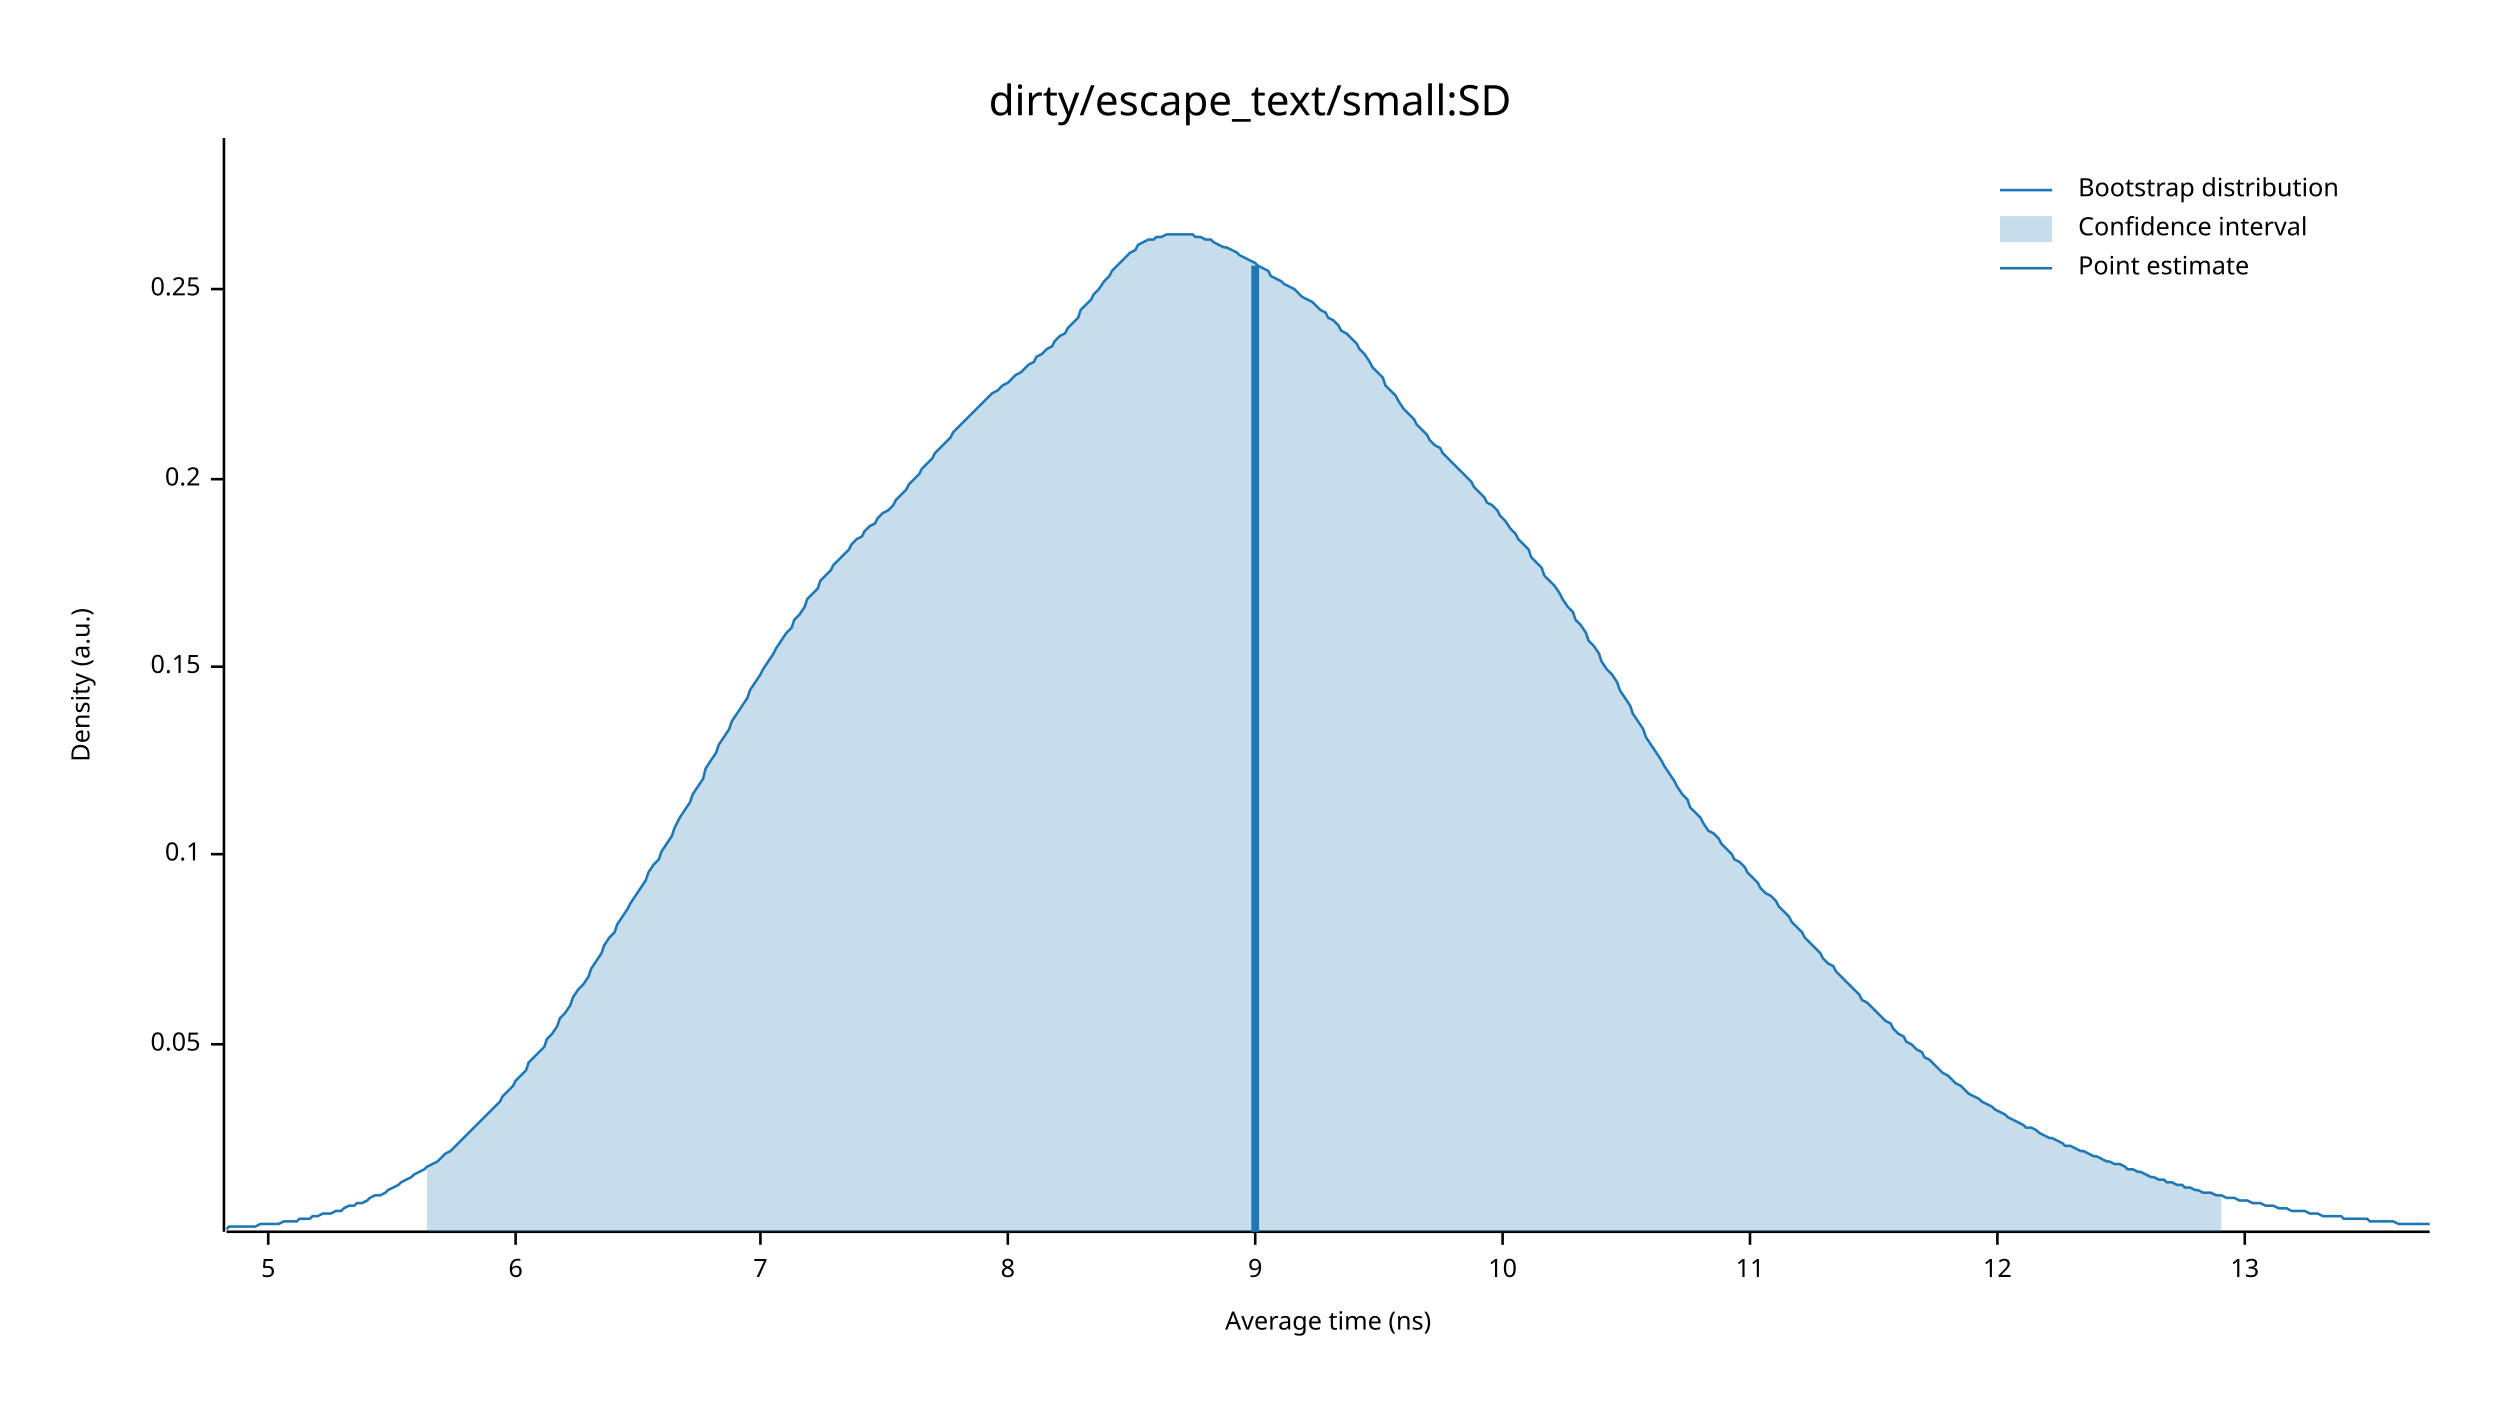
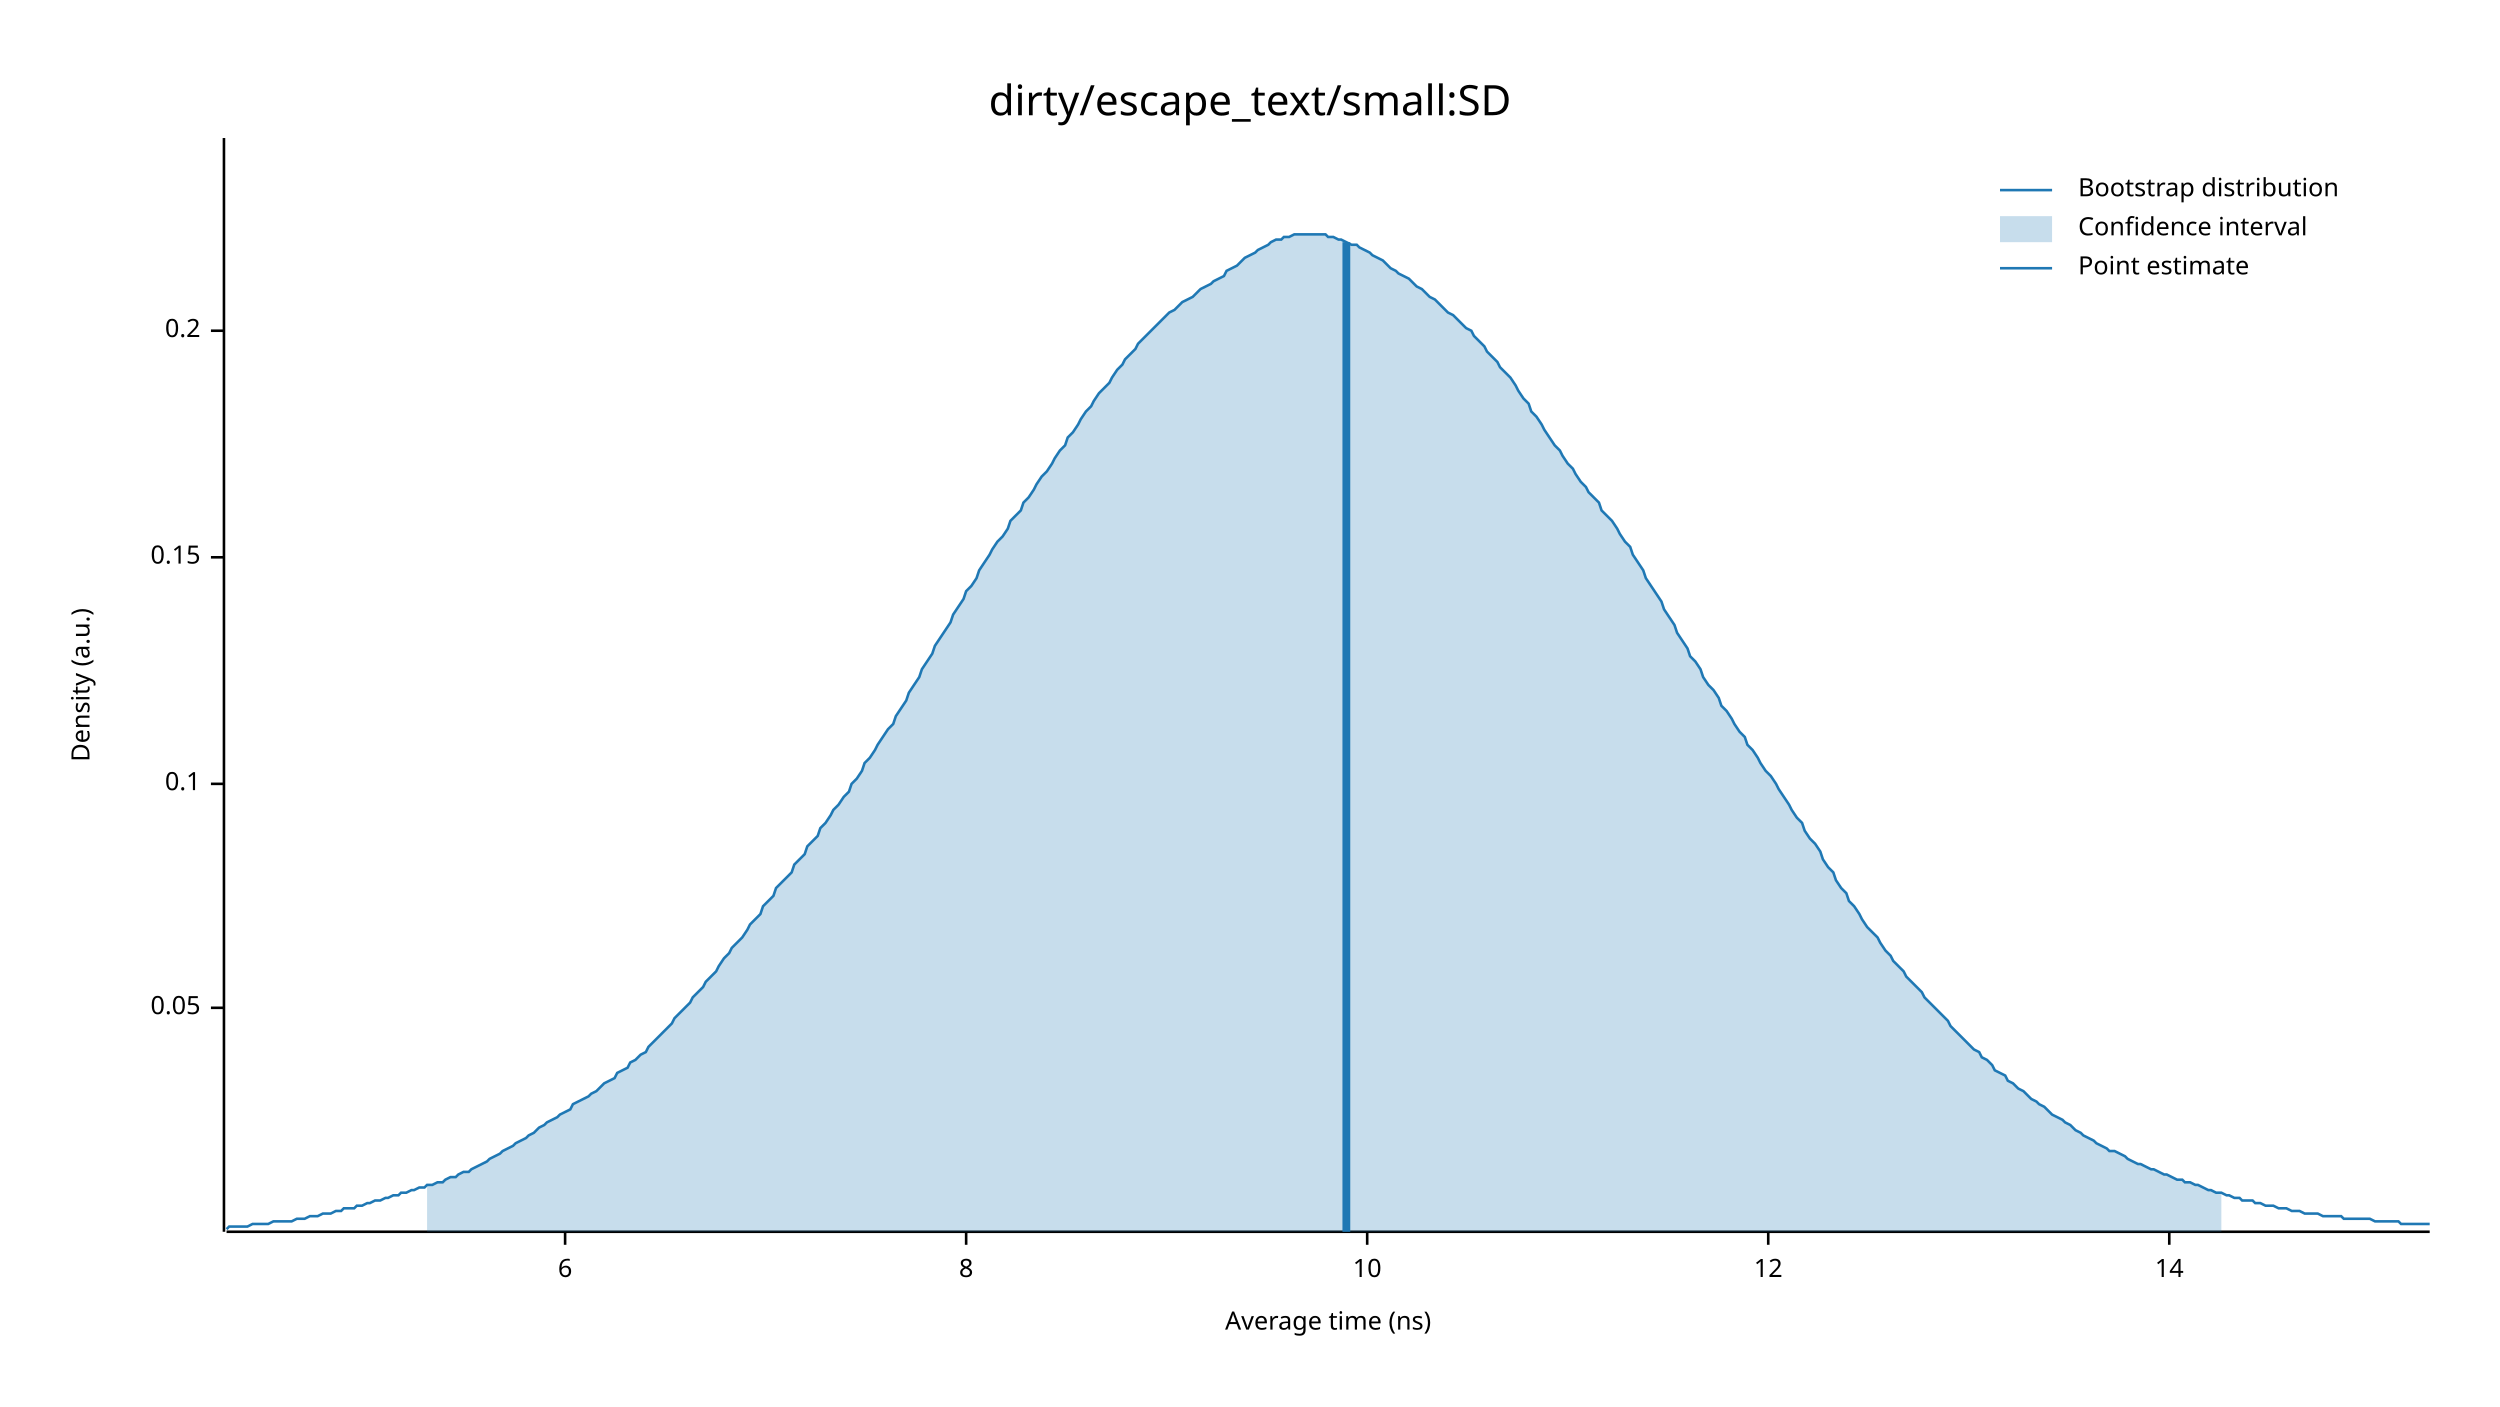
<svg xmlns="http://www.w3.org/2000/svg" width="960" height="540" viewBox="0 0 960 540">
  <text x="480" y="32" dy="0.76em" text-anchor="middle" font-family="sans-serif" font-size="16.129" opacity="1" fill="#000000">
dirty/escape_text/small:SD
</text>
  <text x="27" y="263" dy="0.76em" text-anchor="middle" font-family="sans-serif" font-size="9.677" opacity="1" fill="#000000" transform="rotate(270, 27, 263)">
Density (a.u.)
</text>
  <text x="510" y="513" dy="-0.5ex" text-anchor="middle" font-family="sans-serif" font-size="9.677" opacity="1" fill="#000000">
Average time (ns)
</text>
  <polyline fill="none" opacity="1" stroke="#000000" stroke-width="1" points="86,53 86,473 " />
-   <text x="77" y="401" dy="0.5ex" text-anchor="end" font-family="sans-serif" font-size="9.677" opacity="1" fill="#000000">
+   <text x="77" y="387" dy="0.5ex" text-anchor="end" font-family="sans-serif" font-size="9.677" opacity="1" fill="#000000">
0.05
</text>
-   <polyline fill="none" opacity="1" stroke="#000000" stroke-width="1" points="81,401 86,401 " />
-   <text x="77" y="328" dy="0.5ex" text-anchor="end" font-family="sans-serif" font-size="9.677" opacity="1" fill="#000000">
+   <polyline fill="none" opacity="1" stroke="#000000" stroke-width="1" points="81,387 86,387 " />
+   <text x="77" y="301" dy="0.5ex" text-anchor="end" font-family="sans-serif" font-size="9.677" opacity="1" fill="#000000">
0.1
</text>
-   <polyline fill="none" opacity="1" stroke="#000000" stroke-width="1" points="81,328 86,328 " />
-   <text x="77" y="256" dy="0.5ex" text-anchor="end" font-family="sans-serif" font-size="9.677" opacity="1" fill="#000000">
+   <polyline fill="none" opacity="1" stroke="#000000" stroke-width="1" points="81,301 86,301 " />
+   <text x="77" y="214" dy="0.5ex" text-anchor="end" font-family="sans-serif" font-size="9.677" opacity="1" fill="#000000">
0.15
</text>
-   <polyline fill="none" opacity="1" stroke="#000000" stroke-width="1" points="81,256 86,256 " />
-   <text x="77" y="184" dy="0.5ex" text-anchor="end" font-family="sans-serif" font-size="9.677" opacity="1" fill="#000000">
+   <polyline fill="none" opacity="1" stroke="#000000" stroke-width="1" points="81,214 86,214 " />
+   <text x="77" y="127" dy="0.5ex" text-anchor="end" font-family="sans-serif" font-size="9.677" opacity="1" fill="#000000">
0.2
</text>
-   <polyline fill="none" opacity="1" stroke="#000000" stroke-width="1" points="81,184 86,184 " />
-   <text x="77" y="111" dy="0.5ex" text-anchor="end" font-family="sans-serif" font-size="9.677" opacity="1" fill="#000000">
- 0.25
- </text>
-   <polyline fill="none" opacity="1" stroke="#000000" stroke-width="1" points="81,111 86,111 " />
+   <polyline fill="none" opacity="1" stroke="#000000" stroke-width="1" points="81,127 86,127 " />
  <polyline fill="none" opacity="1" stroke="#000000" stroke-width="1" points="87,473 933,473 " />
-   <text x="103" y="483" dy="0.76em" text-anchor="middle" font-family="sans-serif" font-size="9.677" opacity="1" fill="#000000">
- 5
- </text>
-   <polyline fill="none" opacity="1" stroke="#000000" stroke-width="1" points="103,473 103,478 " />
-   <text x="198" y="483" dy="0.76em" text-anchor="middle" font-family="sans-serif" font-size="9.677" opacity="1" fill="#000000">
+   <text x="217" y="483" dy="0.76em" text-anchor="middle" font-family="sans-serif" font-size="9.677" opacity="1" fill="#000000">
6
</text>
-   <polyline fill="none" opacity="1" stroke="#000000" stroke-width="1" points="198,473 198,478 " />
-   <text x="292" y="483" dy="0.76em" text-anchor="middle" font-family="sans-serif" font-size="9.677" opacity="1" fill="#000000">
- 7
- </text>
-   <polyline fill="none" opacity="1" stroke="#000000" stroke-width="1" points="292,473 292,478 " />
-   <text x="387" y="483" dy="0.76em" text-anchor="middle" font-family="sans-serif" font-size="9.677" opacity="1" fill="#000000">
+   <polyline fill="none" opacity="1" stroke="#000000" stroke-width="1" points="217,473 217,478 " />
+   <text x="371" y="483" dy="0.76em" text-anchor="middle" font-family="sans-serif" font-size="9.677" opacity="1" fill="#000000">
8
</text>
-   <polyline fill="none" opacity="1" stroke="#000000" stroke-width="1" points="387,473 387,478 " />
-   <text x="482" y="483" dy="0.76em" text-anchor="middle" font-family="sans-serif" font-size="9.677" opacity="1" fill="#000000">
- 9
- </text>
-   <polyline fill="none" opacity="1" stroke="#000000" stroke-width="1" points="482,473 482,478 " />
-   <text x="577" y="483" dy="0.76em" text-anchor="middle" font-family="sans-serif" font-size="9.677" opacity="1" fill="#000000">
+   <polyline fill="none" opacity="1" stroke="#000000" stroke-width="1" points="371,473 371,478 " />
+   <text x="525" y="483" dy="0.76em" text-anchor="middle" font-family="sans-serif" font-size="9.677" opacity="1" fill="#000000">
10
</text>
-   <polyline fill="none" opacity="1" stroke="#000000" stroke-width="1" points="577,473 577,478 " />
-   <text x="672" y="483" dy="0.76em" text-anchor="middle" font-family="sans-serif" font-size="9.677" opacity="1" fill="#000000">
- 11
- </text>
-   <polyline fill="none" opacity="1" stroke="#000000" stroke-width="1" points="672,473 672,478 " />
-   <text x="767" y="483" dy="0.76em" text-anchor="middle" font-family="sans-serif" font-size="9.677" opacity="1" fill="#000000">
+   <polyline fill="none" opacity="1" stroke="#000000" stroke-width="1" points="525,473 525,478 " />
+   <text x="679" y="483" dy="0.76em" text-anchor="middle" font-family="sans-serif" font-size="9.677" opacity="1" fill="#000000">
12
</text>
-   <polyline fill="none" opacity="1" stroke="#000000" stroke-width="1" points="767,473 767,478 " />
-   <text x="862" y="483" dy="0.76em" text-anchor="middle" font-family="sans-serif" font-size="9.677" opacity="1" fill="#000000">
- 13
+   <polyline fill="none" opacity="1" stroke="#000000" stroke-width="1" points="679,473 679,478 " />
+   <text x="833" y="483" dy="0.76em" text-anchor="middle" font-family="sans-serif" font-size="9.677" opacity="1" fill="#000000">
+ 14
</text>
-   <polyline fill="none" opacity="1" stroke="#000000" stroke-width="1" points="862,473 862,478 " />
-   <polyline fill="none" opacity="1" stroke="#1F78B4" stroke-width="1" points="87,472 88,471 90,471 92,471 93,471 95,471 97,471 98,471 100,470 102,470 103,470 105,470 107,470 109,469 110,469 112,469 114,469 115,468 117,468 119,468 120,467 122,467 124,466 125,466 127,466 129,465 131,465 132,464 134,463 136,463 137,462 139,462 141,461 142,460 144,459 146,459 148,458 149,457 151,456 153,455 154,454 156,453 158,452 159,451 161,450 163,449 164,448 166,447 168,446 170,444 171,443 173,442 175,440 176,439 178,437 180,435 181,434 183,432 185,430 187,428 188,427 190,425 192,423 193,421 195,419 197,417 198,415 200,413 202,411 203,408 205,406 207,404 209,402 210,399 212,397 214,394 215,391 217,389 219,386 220,383 222,380 224,378 226,375 227,372 229,369 231,366 232,363 234,360 236,358 237,355 239,352 241,349 242,347 244,344 246,341 248,338 249,335 251,332 253,330 254,327 256,324 258,321 259,318 261,314 263,311 265,308 266,305 268,302 270,299 271,295 273,292 275,289 276,286 278,283 280,280 281,277 283,274 285,271 287,268 288,265 290,262 292,259 293,257 295,254 297,251 298,249 300,246 302,243 304,241 305,238 307,236 309,233 310,230 312,228 314,226 315,223 317,221 319,219 320,217 322,215 324,213 326,211 327,209 329,207 331,206 332,204 334,202 336,201 337,199 339,197 341,196 343,194 344,192 346,190 348,188 349,186 351,184 353,182 354,180 356,178 358,176 359,174 361,172 363,170 365,168 366,166 368,164 370,162 371,161 373,159 375,157 376,156 378,154 380,152 381,151 383,150 385,148 387,147 388,146 390,144 392,143 393,142 395,140 397,139 398,137 400,136 402,134 404,133 405,131 407,129 409,128 410,126 412,124 414,122 415,119 417,117 419,115 420,113 422,111 424,108 426,106 427,104 429,102 431,100 432,99 434,97 436,96 437,94 439,93 441,92 443,92 444,91 446,91 448,90 449,90 451,90 453,90 454,90 456,90 458,90 459,91 461,91 463,92 465,92 466,93 468,94 470,95 471,95 473,96 475,97 476,98 478,99 480,100 482,101 483,102 485,103 487,104 488,106 490,107 492,108 493,109 495,110 497,111 498,112 500,114 502,115 504,116 505,117 507,119 509,120 510,122 512,123 514,125 515,127 517,128 519,130 521,132 522,134 524,136 526,139 527,141 529,143 531,145 532,148 534,150 536,152 537,154 539,157 541,159 543,161 544,163 546,165 548,167 549,169 551,171 553,172 554,174 556,176 558,178 560,180 561,181 563,183 565,185 566,187 568,189 570,191 571,193 573,194 575,196 576,198 578,200 580,203 582,205 583,207 585,209 587,211 588,214 590,216 592,218 593,221 595,223 597,225 599,228 600,230 602,233 604,235 605,238 607,240 609,243 610,246 612,248 614,251 615,254 617,257 619,259 621,262 622,265 624,268 626,271 627,274 629,277 631,280 632,283 634,286 636,289 638,292 639,294 641,297 643,300 644,302 646,305 648,307 649,310 651,312 653,314 654,316 656,319 658,320 660,322 661,324 663,326 665,328 666,330 668,331 670,333 671,335 673,337 675,339 676,341 678,343 680,344 682,346 683,348 685,350 687,352 688,354 690,356 692,358 693,360 695,362 697,364 699,366 700,368 702,370 704,371 705,373 707,375 709,377 710,378 712,380 714,382 715,384 717,385 719,387 721,389 722,390 724,392 726,393 727,395 729,397 731,398 732,400 734,401 736,403 738,404 739,406 741,407 743,409 744,410 746,412 748,413 749,414 751,416 753,417 754,418 756,420 758,421 760,422 761,423 763,424 765,425 766,426 768,427 770,428 771,429 773,430 775,431 777,432 778,433 780,433 782,434 783,435 785,436 787,437 788,437 790,438 792,439 793,440 795,440 797,441 799,442 800,442 802,443 804,444 805,444 807,445 809,446 810,446 812,447 814,447 816,448 817,449 819,449 821,450 822,450 824,451 826,452 827,452 829,453 831,453 832,454 834,454 836,455 838,455 839,456 841,456 843,457 844,457 846,458 848,458 849,458 851,459 853,459 855,460 856,460 858,460 860,461 861,461 863,461 865,462 866,462 868,462 870,463 871,463 873,463 875,464 877,464 878,464 880,465 882,465 883,465 885,465 887,466 888,466 890,466 892,467 894,467 895,467 897,467 899,467 900,468 902,468 904,468 905,468 907,468 909,468 910,469 912,469 914,469 916,469 917,469 919,469 921,470 922,470 924,470 926,470 927,470 929,470 931,470 933,470 " />
-   <polygon opacity="0.25" fill="#1F78B4" points="164,448 166,447 168,446 170,444 171,443 173,442 175,440 176,439 178,437 180,435 181,434 183,432 185,430 187,428 188,427 190,425 192,423 193,421 195,419 197,417 198,415 200,413 202,411 203,408 205,406 207,404 209,402 210,399 212,397 214,394 215,391 217,389 219,386 220,383 222,380 224,378 226,375 227,372 229,369 231,366 232,363 234,360 236,358 237,355 239,352 241,349 242,347 244,344 246,341 248,338 249,335 251,332 253,330 254,327 256,324 258,321 259,318 261,314 263,311 265,308 266,305 268,302 270,299 271,295 273,292 275,289 276,286 278,283 280,280 281,277 283,274 285,271 287,268 288,265 290,262 292,259 293,257 295,254 297,251 298,249 300,246 302,243 304,241 305,238 307,236 309,233 310,230 312,228 314,226 315,223 317,221 319,219 320,217 322,215 324,213 326,211 327,209 329,207 331,206 332,204 334,202 336,201 337,199 339,197 341,196 343,194 344,192 346,190 348,188 349,186 351,184 353,182 354,180 356,178 358,176 359,174 361,172 363,170 365,168 366,166 368,164 370,162 371,161 373,159 375,157 376,156 378,154 380,152 381,151 383,150 385,148 387,147 388,146 390,144 392,143 393,142 395,140 397,139 398,137 400,136 402,134 404,133 405,131 407,129 409,128 410,126 412,124 414,122 415,119 417,117 419,115 420,113 422,111 424,108 426,106 427,104 429,102 431,100 432,99 434,97 436,96 437,94 439,93 441,92 443,92 444,91 446,91 448,90 449,90 451,90 453,90 454,90 456,90 458,90 459,91 461,91 463,92 465,92 466,93 468,94 470,95 471,95 473,96 475,97 476,98 478,99 480,100 482,101 483,102 485,103 487,104 488,106 490,107 492,108 493,109 495,110 497,111 498,112 500,114 502,115 504,116 505,117 507,119 509,120 510,122 512,123 514,125 515,127 517,128 519,130 521,132 522,134 524,136 526,139 527,141 529,143 531,145 532,148 534,150 536,152 537,154 539,157 541,159 543,161 544,163 546,165 548,167 549,169 551,171 553,172 554,174 556,176 558,178 560,180 561,181 563,183 565,185 566,187 568,189 570,191 571,193 573,194 575,196 576,198 578,200 580,203 582,205 583,207 585,209 587,211 588,214 590,216 592,218 593,221 595,223 597,225 599,228 600,230 602,233 604,235 605,238 607,240 609,243 610,246 612,248 614,251 615,254 617,257 619,259 621,262 622,265 624,268 626,271 627,274 629,277 631,280 632,283 634,286 636,289 638,292 639,294 641,297 643,300 644,302 646,305 648,307 649,310 651,312 653,314 654,316 656,319 658,320 660,322 661,324 663,326 665,328 666,330 668,331 670,333 671,335 673,337 675,339 676,341 678,343 680,344 682,346 683,348 685,350 687,352 688,354 690,356 692,358 693,360 695,362 697,364 699,366 700,368 702,370 704,371 705,373 707,375 709,377 710,378 712,380 714,382 715,384 717,385 719,387 721,389 722,390 724,392 726,393 727,395 729,397 731,398 732,400 734,401 736,403 738,404 739,406 741,407 743,409 744,410 746,412 748,413 749,414 751,416 753,417 754,418 756,420 758,421 760,422 761,423 763,424 765,425 766,426 768,427 770,428 771,429 773,430 775,431 777,432 778,433 780,433 782,434 783,435 785,436 787,437 788,437 790,438 792,439 793,440 795,440 797,441 799,442 800,442 802,443 804,444 805,444 807,445 809,446 810,446 812,447 814,447 816,448 817,449 819,449 821,450 822,450 824,451 826,452 827,452 829,453 831,453 832,454 834,454 836,455 838,455 839,456 841,456 843,457 844,457 846,458 848,458 849,458 851,459 853,459 853,473 164,473 " />
-   <polyline fill="none" opacity="1" stroke="#1F78B4" stroke-width="3" points="482,473 482,102 " />
+   <polyline fill="none" opacity="1" stroke="#000000" stroke-width="1" points="833,473 833,478 " />
+   <polyline fill="none" opacity="1" stroke="#1F78B4" stroke-width="1" points="87,472 88,471 90,471 92,471 93,471 95,471 97,470 98,470 100,470 102,470 103,470 105,469 107,469 109,469 110,469 112,469 114,468 115,468 117,468 119,467 120,467 122,467 124,466 125,466 127,466 129,465 131,465 132,464 134,464 136,464 137,463 139,463 141,462 142,462 144,461 146,461 148,460 149,460 151,459 153,459 154,458 156,458 158,457 159,457 161,456 163,456 164,455 166,455 168,454 170,454 171,453 173,452 175,452 176,451 178,450 180,450 181,449 183,448 185,447 187,446 188,445 190,444 192,443 193,442 195,441 197,440 198,439 200,438 202,437 203,436 205,435 207,433 209,432 210,431 212,430 214,429 215,428 217,427 219,426 220,424 222,423 224,422 226,421 227,420 229,419 231,417 232,416 234,415 236,414 237,412 239,411 241,410 242,408 244,407 246,405 248,404 249,402 251,400 253,398 254,397 256,395 258,393 259,391 261,389 263,387 265,385 266,383 268,381 270,379 271,377 273,375 275,373 276,371 278,368 280,366 281,364 283,362 285,360 287,357 288,355 290,353 292,351 293,348 295,346 297,344 298,341 300,339 302,337 304,335 305,332 307,330 309,328 310,325 312,323 314,321 315,318 317,316 319,313 320,311 322,309 324,306 326,304 327,301 329,299 331,296 332,293 334,291 336,288 337,286 339,283 341,280 343,278 344,275 346,272 348,269 349,266 351,263 353,260 354,257 356,254 358,251 359,248 361,245 363,242 365,239 366,236 368,233 370,230 371,227 373,225 375,222 376,219 378,216 380,213 381,211 383,208 385,206 387,203 388,200 390,198 392,196 393,193 395,191 397,188 398,186 400,183 402,181 404,178 405,176 407,173 409,171 410,168 412,166 414,163 415,161 417,158 419,156 420,154 422,151 424,149 426,147 427,145 429,142 431,140 432,138 434,136 436,134 437,132 439,130 441,128 443,126 444,125 446,123 448,121 449,120 451,119 453,117 454,116 456,115 458,114 459,113 461,111 463,110 465,109 466,108 468,107 470,106 471,104 473,103 475,102 476,101 478,99 480,98 482,97 483,96 485,95 487,94 488,93 490,92 492,92 493,91 495,91 497,90 498,90 500,90 502,90 504,90 505,90 507,90 509,90 510,91 512,91 514,92 515,92 517,93 519,94 521,94 522,95 524,96 526,97 527,98 529,99 531,100 532,101 534,103 536,104 537,105 539,106 541,107 543,109 544,110 546,111 548,113 549,114 551,115 553,117 554,118 556,120 558,121 560,123 561,124 563,126 565,127 566,129 568,131 570,133 571,135 573,137 575,139 576,141 578,143 580,145 582,148 583,150 585,153 587,155 588,158 590,160 592,163 593,165 595,168 597,171 599,173 600,175 602,178 604,180 605,182 607,185 609,187 610,189 612,191 614,193 615,196 617,198 619,200 621,203 622,205 624,208 626,210 627,213 629,216 631,219 632,222 634,225 636,228 638,231 639,234 641,237 643,240 644,243 646,246 648,249 649,252 651,254 653,257 654,260 656,263 658,265 660,268 661,271 663,273 665,276 666,278 668,281 670,283 671,286 673,288 675,291 676,293 678,296 680,298 682,301 683,303 685,306 687,309 688,311 690,314 692,316 693,319 695,322 697,324 699,327 700,330 702,333 704,335 705,338 707,341 709,343 710,346 712,348 714,351 715,353 717,356 719,358 721,360 722,362 724,365 726,367 727,369 729,371 731,373 732,375 734,377 736,379 738,381 739,383 741,385 743,387 744,388 746,390 748,392 749,394 751,396 753,398 754,399 756,401 758,403 760,404 761,406 763,407 765,409 766,411 768,412 770,413 771,415 773,416 775,418 777,419 778,420 780,422 782,423 783,424 785,425 787,427 788,428 790,429 792,430 793,431 795,432 797,434 799,435 800,436 802,437 804,438 805,439 807,440 809,441 810,442 812,442 814,443 816,444 817,445 819,446 821,447 822,447 824,448 826,449 827,449 829,450 831,451 832,451 834,452 836,453 838,453 839,454 841,454 843,455 844,455 846,456 848,457 849,457 851,458 853,458 855,459 856,459 858,460 860,460 861,461 863,461 865,461 866,462 868,462 870,463 871,463 873,463 875,464 877,464 878,464 880,465 882,465 883,465 885,466 887,466 888,466 890,466 892,467 894,467 895,467 897,467 899,467 900,468 902,468 904,468 905,468 907,468 909,468 910,468 912,469 914,469 916,469 917,469 919,469 921,469 922,470 924,470 926,470 927,470 929,470 931,470 933,470 " />
+   <polygon opacity="0.25" fill="#1F78B4" points="164,455 166,455 168,454 170,454 171,453 173,452 175,452 176,451 178,450 180,450 181,449 183,448 185,447 187,446 188,445 190,444 192,443 193,442 195,441 197,440 198,439 200,438 202,437 203,436 205,435 207,433 209,432 210,431 212,430 214,429 215,428 217,427 219,426 220,424 222,423 224,422 226,421 227,420 229,419 231,417 232,416 234,415 236,414 237,412 239,411 241,410 242,408 244,407 246,405 248,404 249,402 251,400 253,398 254,397 256,395 258,393 259,391 261,389 263,387 265,385 266,383 268,381 270,379 271,377 273,375 275,373 276,371 278,368 280,366 281,364 283,362 285,360 287,357 288,355 290,353 292,351 293,348 295,346 297,344 298,341 300,339 302,337 304,335 305,332 307,330 309,328 310,325 312,323 314,321 315,318 317,316 319,313 320,311 322,309 324,306 326,304 327,301 329,299 331,296 332,293 334,291 336,288 337,286 339,283 341,280 343,278 344,275 346,272 348,269 349,266 351,263 353,260 354,257 356,254 358,251 359,248 361,245 363,242 365,239 366,236 368,233 370,230 371,227 373,225 375,222 376,219 378,216 380,213 381,211 383,208 385,206 387,203 388,200 390,198 392,196 393,193 395,191 397,188 398,186 400,183 402,181 404,178 405,176 407,173 409,171 410,168 412,166 414,163 415,161 417,158 419,156 420,154 422,151 424,149 426,147 427,145 429,142 431,140 432,138 434,136 436,134 437,132 439,130 441,128 443,126 444,125 446,123 448,121 449,120 451,119 453,117 454,116 456,115 458,114 459,113 461,111 463,110 465,109 466,108 468,107 470,106 471,104 473,103 475,102 476,101 478,99 480,98 482,97 483,96 485,95 487,94 488,93 490,92 492,92 493,91 495,91 497,90 498,90 500,90 502,90 504,90 505,90 507,90 509,90 510,91 512,91 514,92 515,92 517,93 519,94 521,94 522,95 524,96 526,97 527,98 529,99 531,100 532,101 534,103 536,104 537,105 539,106 541,107 543,109 544,110 546,111 548,113 549,114 551,115 553,117 554,118 556,120 558,121 560,123 561,124 563,126 565,127 566,129 568,131 570,133 571,135 573,137 575,139 576,141 578,143 580,145 582,148 583,150 585,153 587,155 588,158 590,160 592,163 593,165 595,168 597,171 599,173 600,175 602,178 604,180 605,182 607,185 609,187 610,189 612,191 614,193 615,196 617,198 619,200 621,203 622,205 624,208 626,210 627,213 629,216 631,219 632,222 634,225 636,228 638,231 639,234 641,237 643,240 644,243 646,246 648,249 649,252 651,254 653,257 654,260 656,263 658,265 660,268 661,271 663,273 665,276 666,278 668,281 670,283 671,286 673,288 675,291 676,293 678,296 680,298 682,301 683,303 685,306 687,309 688,311 690,314 692,316 693,319 695,322 697,324 699,327 700,330 702,333 704,335 705,338 707,341 709,343 710,346 712,348 714,351 715,353 717,356 719,358 721,360 722,362 724,365 726,367 727,369 729,371 731,373 732,375 734,377 736,379 738,381 739,383 741,385 743,387 744,388 746,390 748,392 749,394 751,396 753,398 754,399 756,401 758,403 760,404 761,406 763,407 765,409 766,411 768,412 770,413 771,415 773,416 775,418 777,419 778,420 780,422 782,423 783,424 785,425 787,427 788,428 790,429 792,430 793,431 795,432 797,434 799,435 800,436 802,437 804,438 805,439 807,440 809,441 810,442 812,442 814,443 816,444 817,445 819,446 821,447 822,447 824,448 826,449 827,449 829,450 831,451 832,451 834,452 836,453 838,453 839,454 841,454 843,455 844,455 846,456 848,457 849,457 851,458 853,458 853,473 164,473 " />
+   <polyline fill="none" opacity="1" stroke="#1F78B4" stroke-width="3" points="517,473 517,93 " />
  <text x="798" y="68" dy="0.76em" text-anchor="start" font-family="sans-serif" font-size="9.677" opacity="1" fill="#000000">
Bootstrap distribution
</text>
  <text x="798" y="83" dy="0.76em" text-anchor="start" font-family="sans-serif" font-size="9.677" opacity="1" fill="#000000">
Confidence interval
</text>
  <text x="798" y="98" dy="0.76em" text-anchor="start" font-family="sans-serif" font-size="9.677" opacity="1" fill="#000000">
Point estimate
</text>
  <polyline fill="none" opacity="1" stroke="#1F78B4" stroke-width="1" points="768,73 788,73 " />
  <rect x="768" y="83" width="20" height="10" opacity="0.25" fill="#1F78B4" stroke="none" />
  <polyline fill="none" opacity="1" stroke="#1F78B4" stroke-width="1" points="768,103 788,103 " />
</svg>
